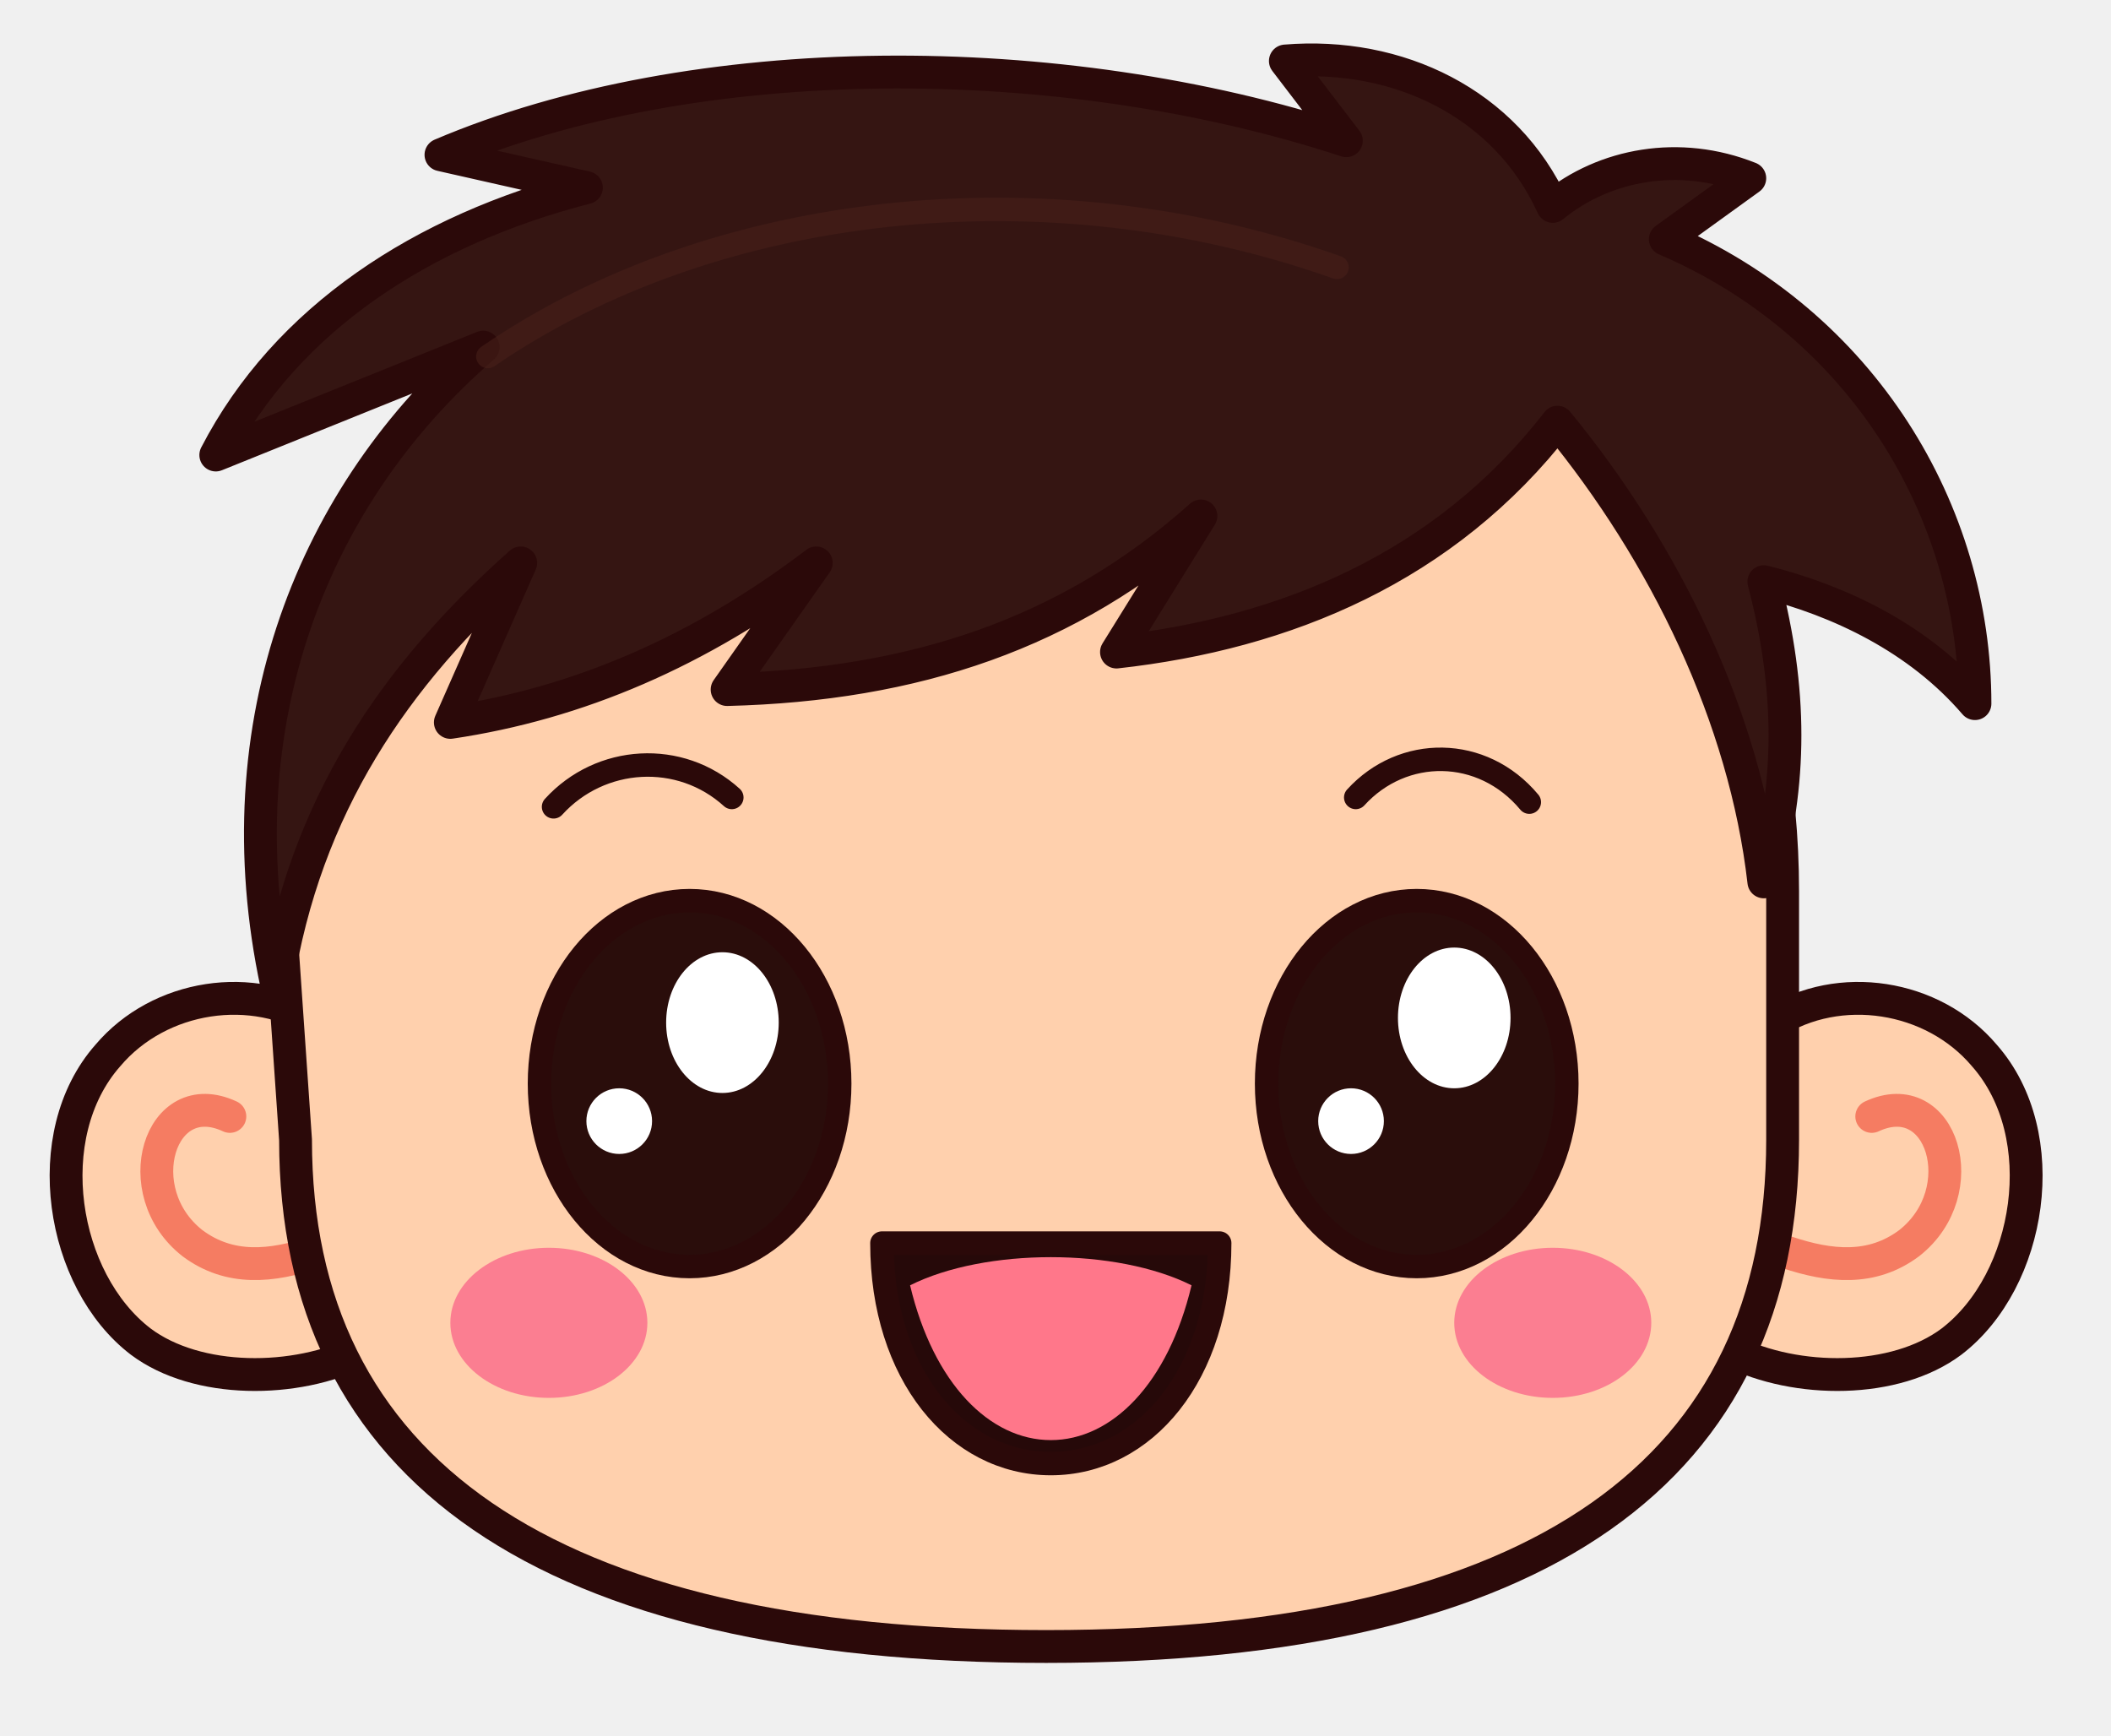
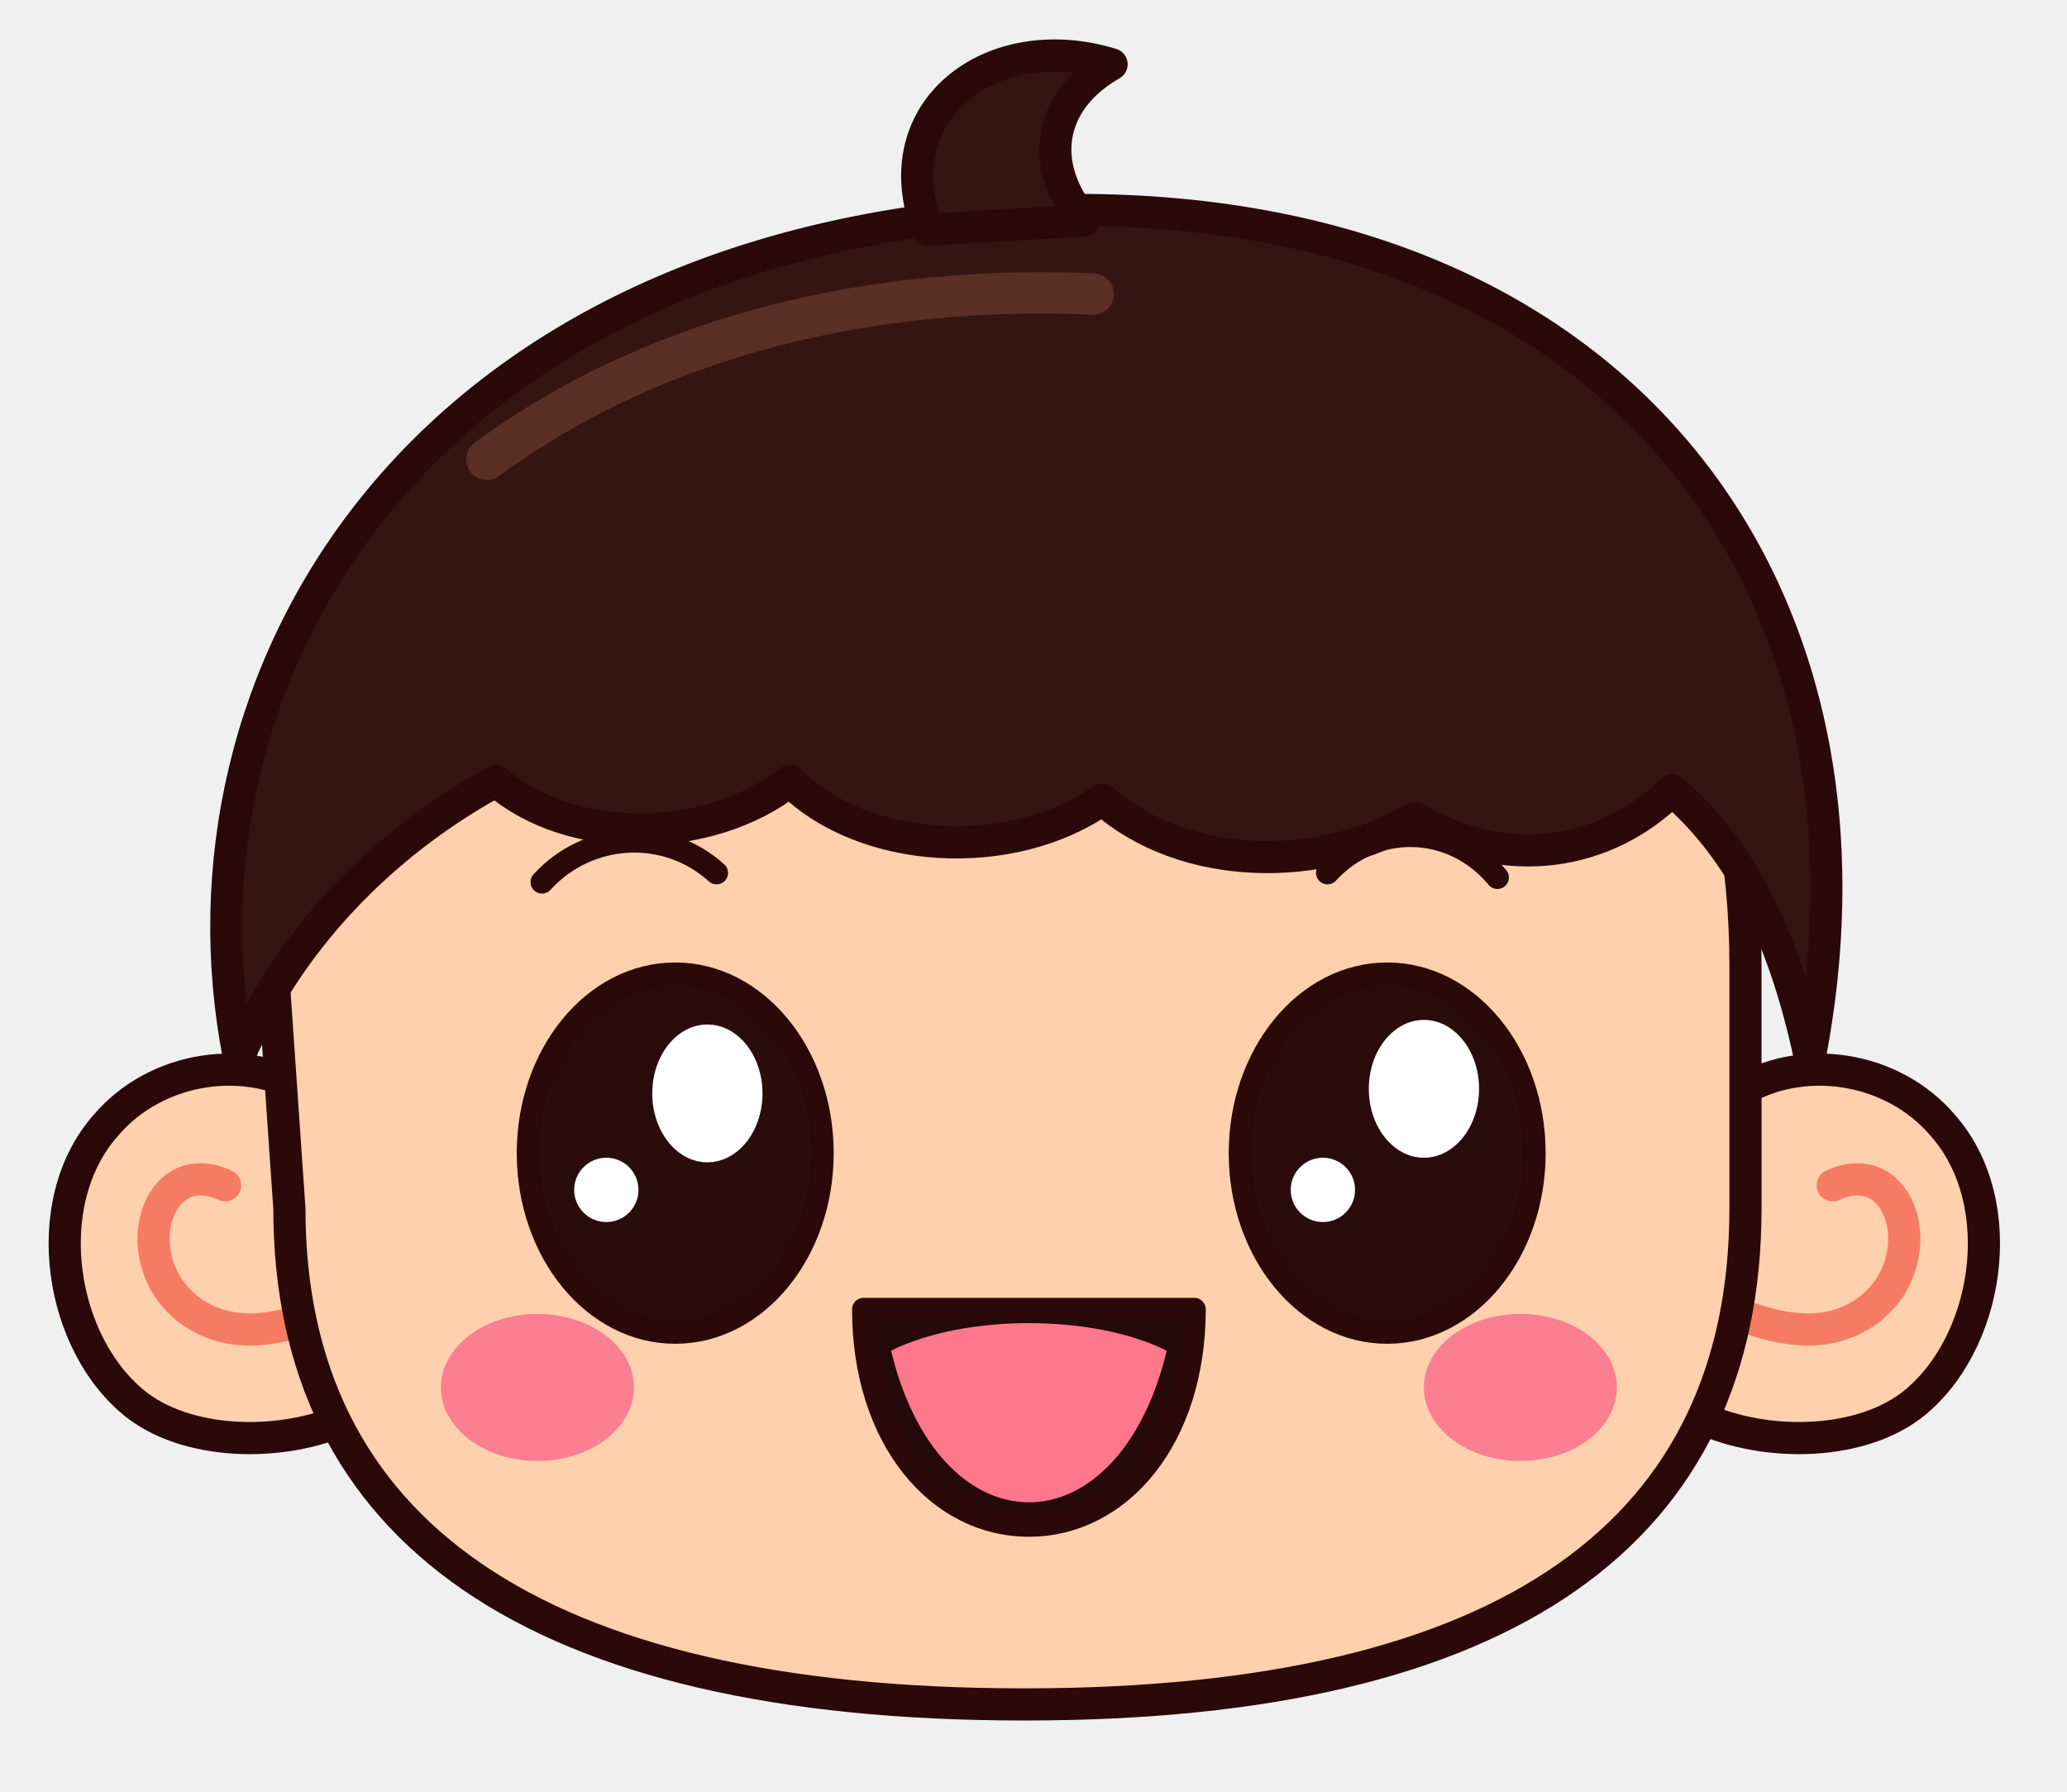
- <svg xmlns="http://www.w3.org/2000/svg" viewBox="60 40 450 370">
+ <svg xmlns="http://www.w3.org/2000/svg" viewBox="60 20 450 390">
  <defs>
    <style>
      .outline{stroke:#2b0909;stroke-width:7;stroke-linecap:round;stroke-linejoin:round}
      .thin{stroke:#2b0909;stroke-width:5;stroke-linecap:round;stroke-linejoin:round}
      .bamboo{fill:none;stroke:#c8862e;stroke-width:4;stroke-linecap:round;opacity:.72}
    </style>
  </defs>
  <g>
    <path d="M128 258c-14-9-34-6-45 7-15 17-10 48 7 61 12 9 33 9 47 2Z" fill="#ffd0ad" class="outline" />
    <path d="M109 278c-15-7-22 16-8 27 8 6 17 5 26 2" fill="none" stroke="#f57c62" stroke-width="7" stroke-linecap="round" />
    <path d="M438 258c14-9 34-6 45 7 15 17 10 48-7 61-12 9-33 9-47 2Z" fill="#ffd0ad" class="outline" />
    <path d="M459 278c15-7 22 16 8 27-8 6-17 5-26 2" fill="none" stroke="#f57c62" stroke-width="7" stroke-linecap="round" />
    <path d="M119 225c0-87 67-152 160-152 93 0 161 66 161 157v53c0 70-51 108-157 108-107 0-160-38-160-108Z" fill="#ffd0ad" class="outline" />
-     <path d="M119 250c-12-56 8-105 44-136l-57 23c15-29 44-48 79-57l-31-7c54-23 132-23 193-3l-13-17c24-2 47 9 57 31 11-9 27-12 42-6l-18 13c42 18 66 58 66 99-12-14-29-22-45-26 6 23 6 43 0 64-4-35-21-70-44-98-24 31-58 45-94 49l18-29c-28 25-61 36-101 37l19-27c-25 19-51 30-78 34l15-34c-27 24-46 52-52 90Z" fill="#351512" class="outline" />
-     <path d="M164 116c48-33 119-41 181-19" fill="none" stroke="#48201a" stroke-width="5" stroke-linecap="round" opacity=".55" />
+     <path d="M112 250 C 96 168, 150 74, 282 66 C 410 60, 474 146, 454 250 C 448 222, 438 204, 424 192 C 410 206, 388 210, 368 198 C 348 210, 318 210, 300 194 C 280 208, 248 206, 232 190 C 214 204, 184 204, 168 190 C 146 202, 124 222, 112 250 Z" fill="#351512" class="outline" />
+     <path d="M262 70 C 252 44, 276 26, 302 34 C 288 42, 286 56, 296 68 Z" fill="#351512" class="outline" />
+     <path d="M166 120 C 204 92, 252 82, 298 84" fill="none" stroke="#6a3a2e" stroke-width="9" stroke-linecap="round" opacity=".7" />
    <path d="M178 212c10-11 27-12 38-2M349 210c10-11 27-11 37 1" fill="none" class="thin" />
    <ellipse cx="207" cy="271" rx="32" ry="39" fill="#2a0d0b" class="thin" />
    <ellipse cx="362" cy="271" rx="32" ry="39" fill="#2a0d0b" class="thin" />
    <ellipse cx="214" cy="258" rx="12" ry="15" fill="#fff" />
    <circle cx="192" cy="279" r="7" fill="#fff" />
    <ellipse cx="370" cy="257" rx="12" ry="15" fill="#fff" />
    <circle cx="348" cy="279" r="7" fill="#fff" />
    <ellipse cx="177" cy="322" rx="21" ry="16" fill="#fb7e91" />
    <ellipse cx="391" cy="322" rx="21" ry="16" fill="#fb7e91" />
    <path d="M248 305h72c0 28-16 47-36 47s-36-19-36-47Z" fill="#260909" class="thin" />
    <path d="M254 314c8-4 19-6 30-6s22 2 30 6c-5 21-17 33-30 33s-25-12-30-33Z" fill="#ff778a" />
  </g>
</svg>
